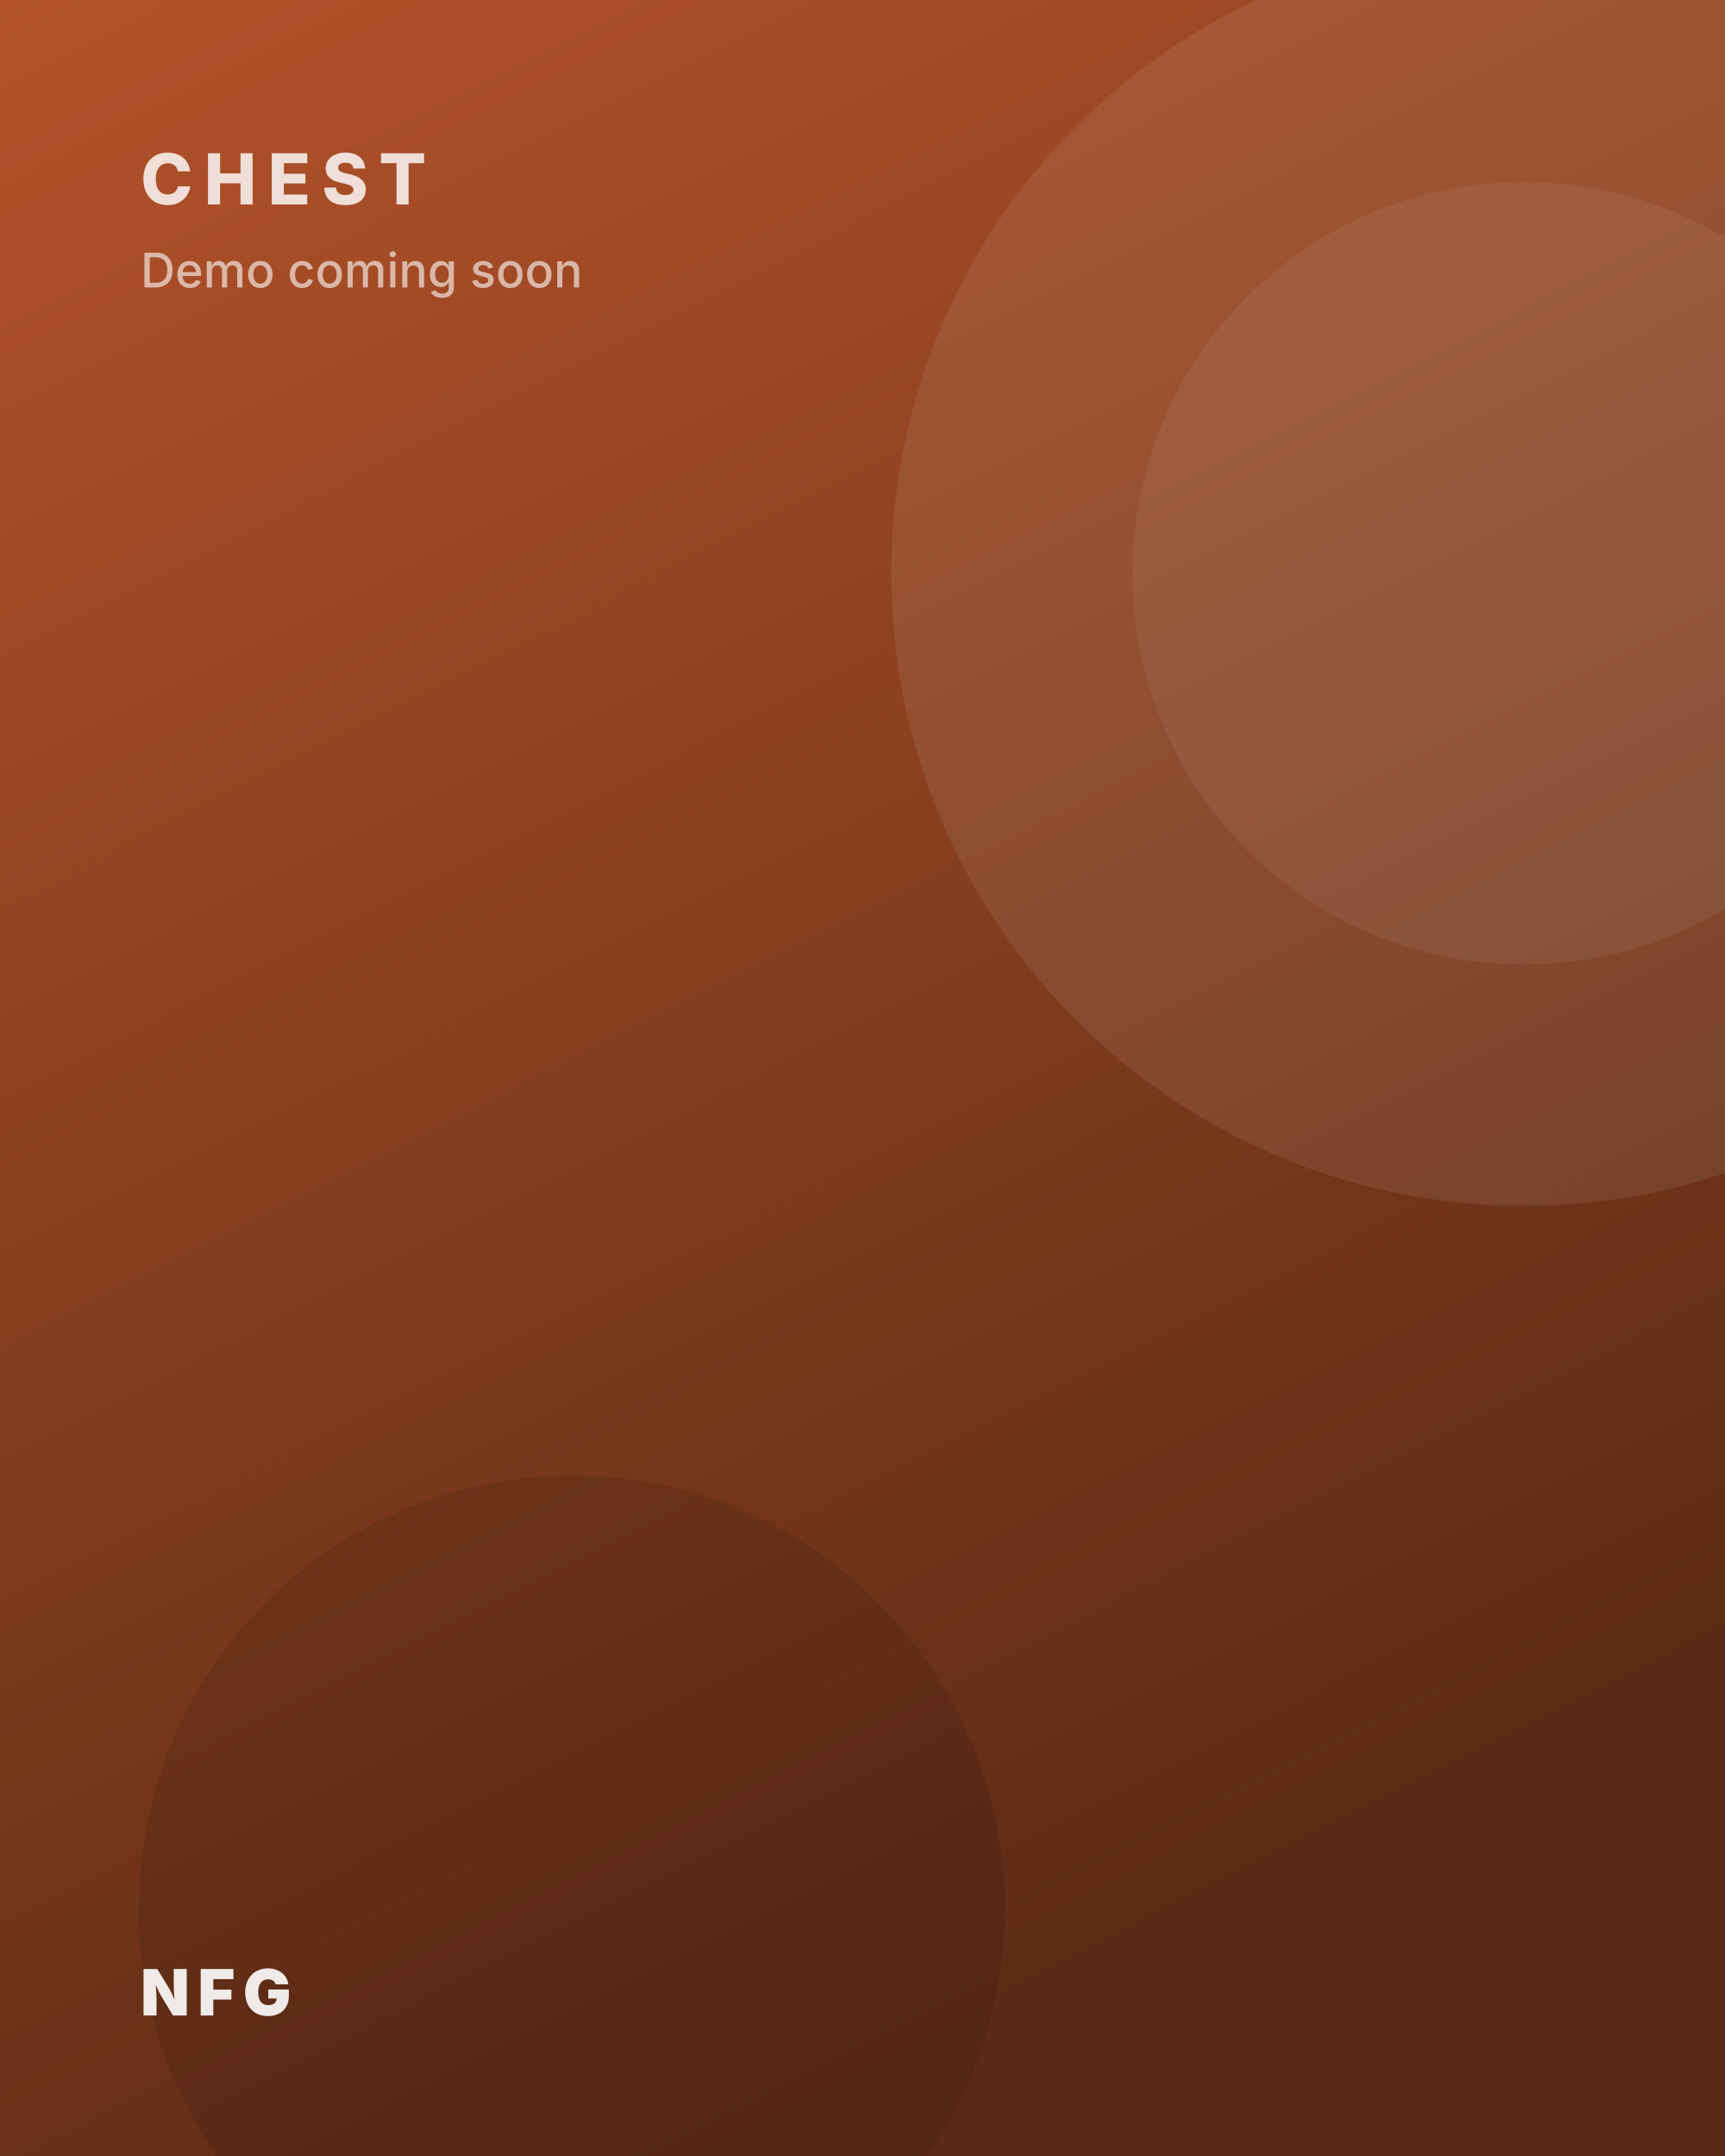
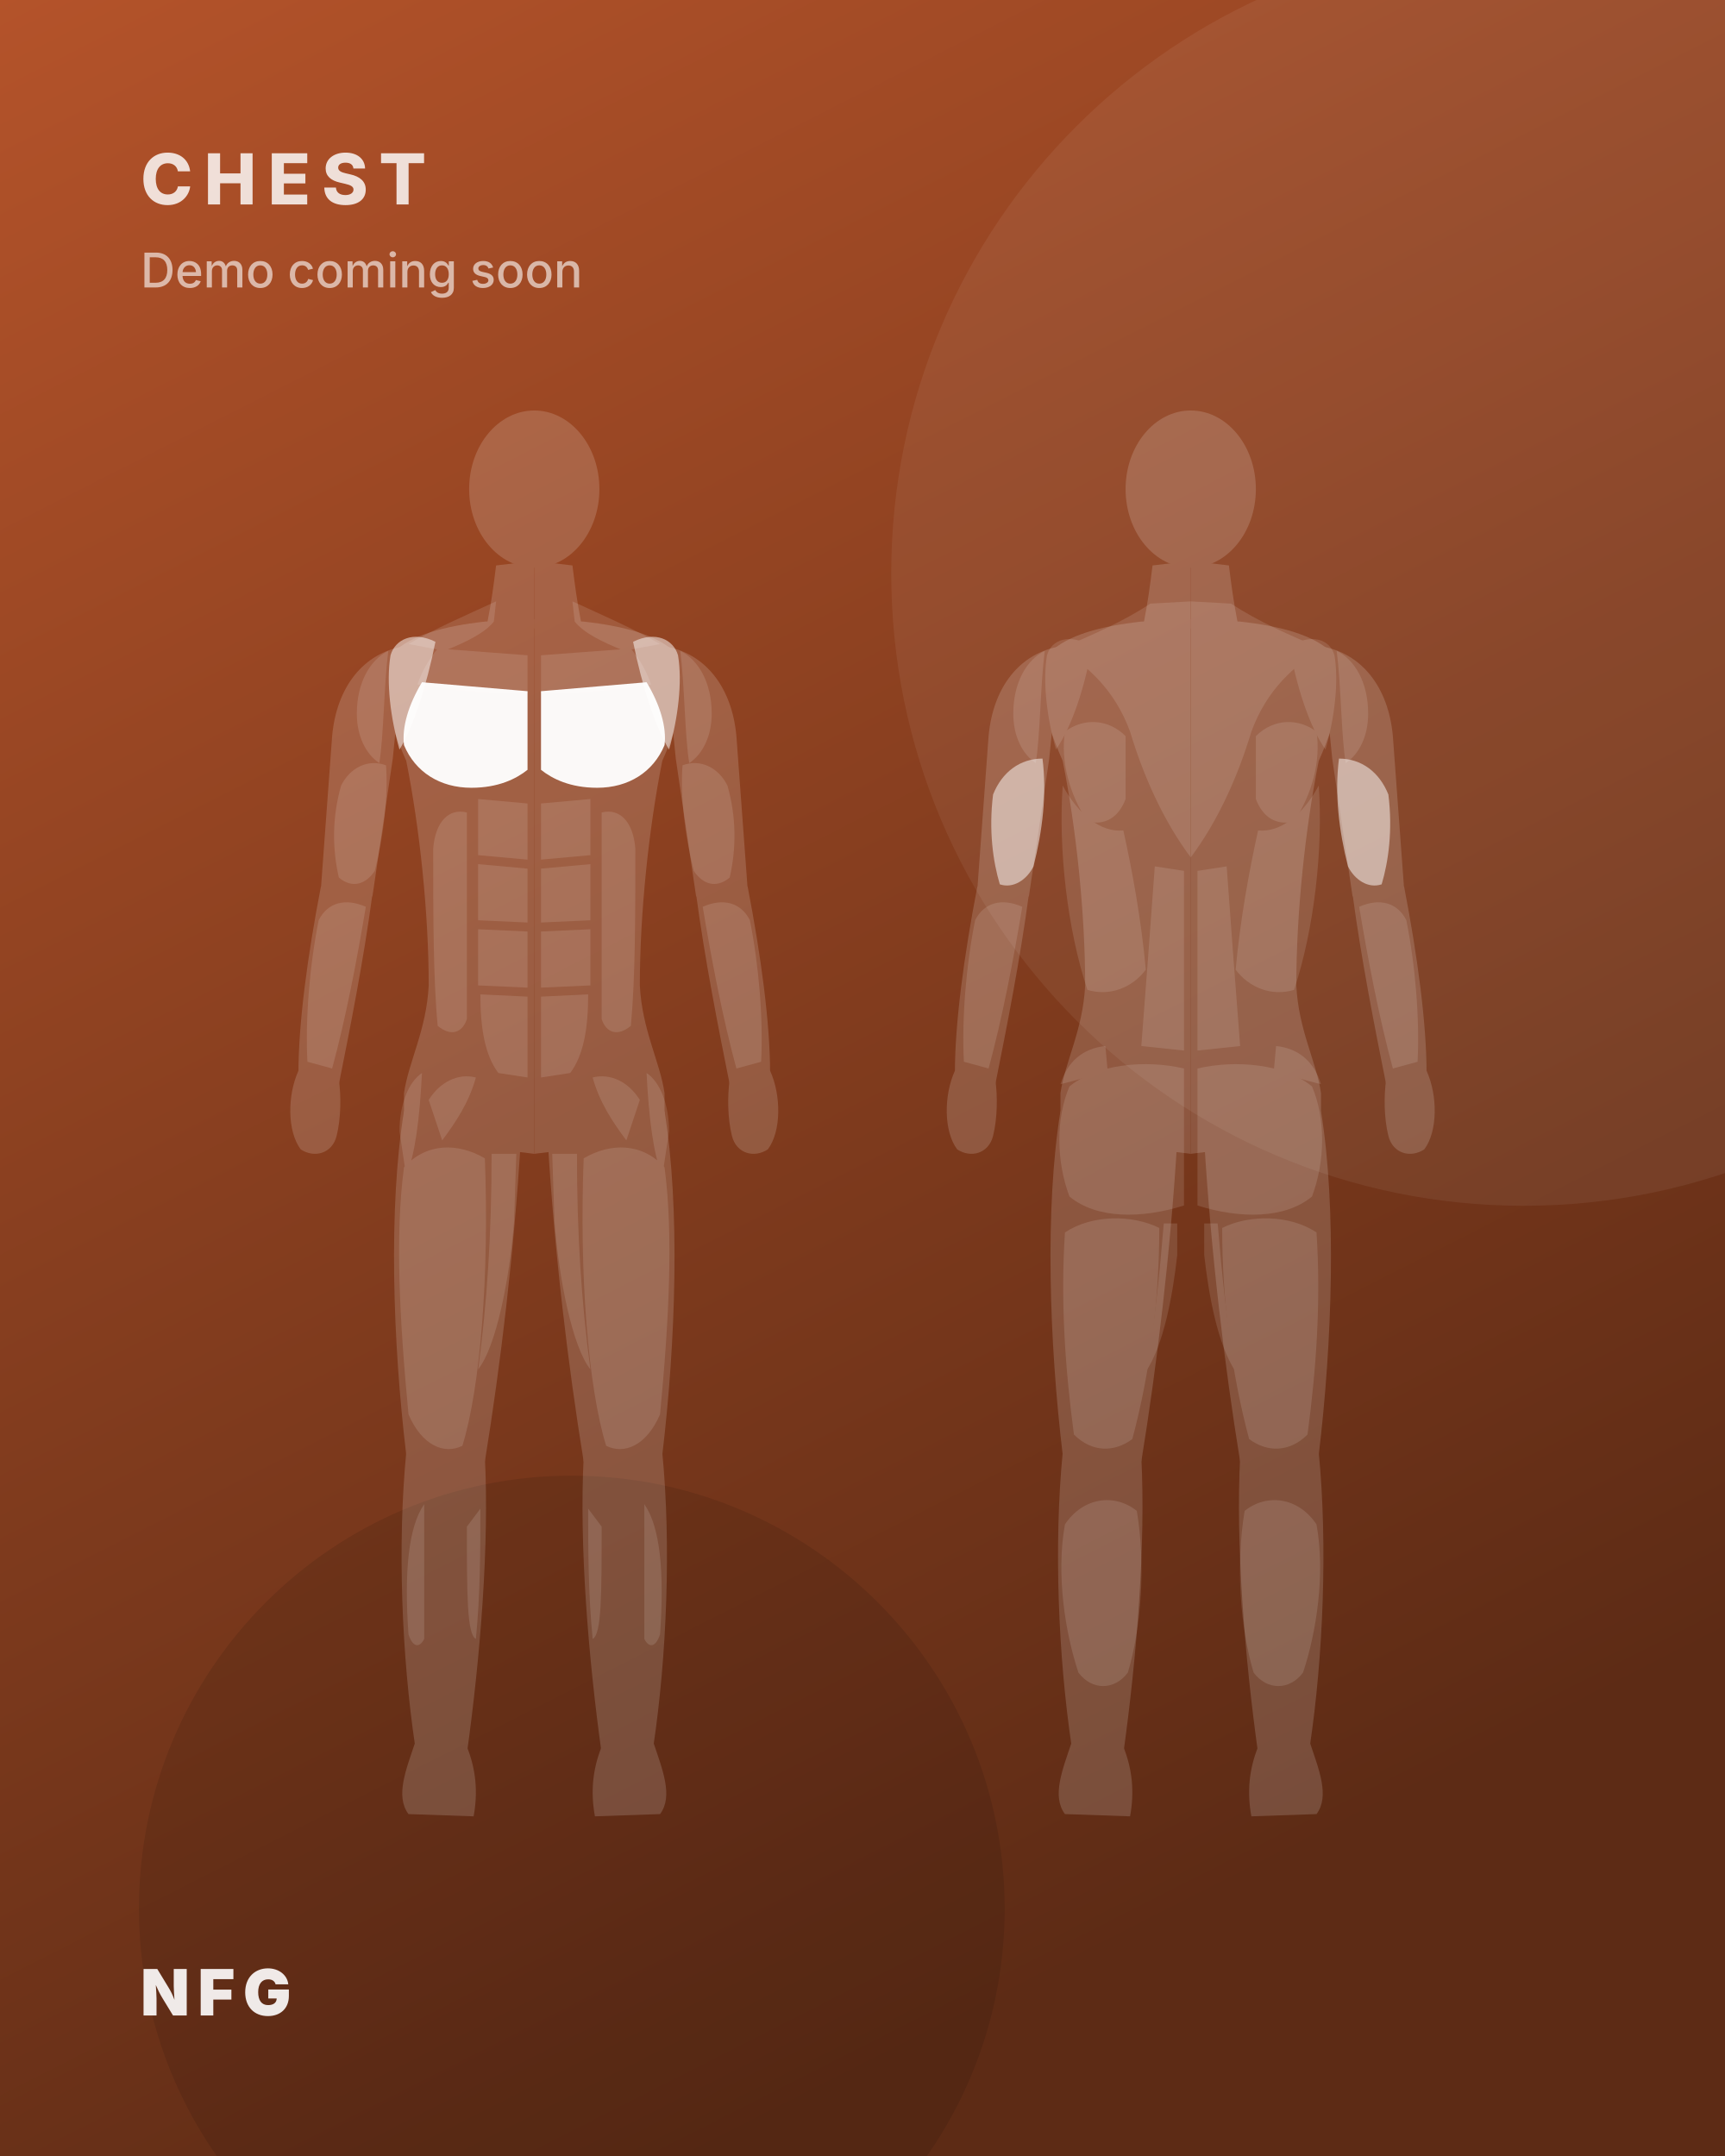
- <svg xmlns="http://www.w3.org/2000/svg" viewBox="0 0 1080 1350" width="1080" height="1350" role="img" aria-label="Dumbbell Bench Press (placeholder image)">
+ <svg xmlns="http://www.w3.org/2000/svg" viewBox="0 0 1080 1350" width="1080" height="1350" role="img" aria-label="Dumbbell Bench Press: muscles worked (placeholder image)">
  <defs>
    <linearGradient id="bg" x1="0" y1="0" x2="0.4" y2="1">
      <stop offset="0" stop-color="#B4532A" />
      <stop offset="1" stop-color="#5D2B15" />
    </linearGradient>
  </defs>
  <rect width="1080" height="1350" fill="url(#bg)" />
-   <circle cx="954" cy="359" r="396" fill="#FFFFFF" fill-opacity="0.08" />
-   <circle cx="954" cy="359" r="245" fill="#FFFFFF" fill-opacity="0.06" />
+   <circle cx="954" cy="359" r="396" fill="#FFFFFF" fill-opacity="0.06" />
  <circle cx="358" cy="1195" r="271" fill="#000000" fill-opacity="0.10" />
+   <g transform="translate(334.5,250.0) scale(1.4062)">
+     <g opacity="0.16">
+       <ellipse cx="0" cy="40" rx="29" ry="35" fill="#FFFFFF" />
+       <path d="M0,72 L17,74 C18,82 19,90 21,100 L0,102 Z" fill="#FFFFFF" />
+       <path d="M0,72 L17,74 C18,82 19,90 21,100 L0,102 Z" fill="#FFFFFF" transform="scale(-1,1)" />
+       <path d="M0,98 L22,99 C40,101 55,105 63,113 C70,121 66,141 57,161 C51,191 47,229 47,261 C48,281 56,295 58,309 L58,322 C40,330 18,334 0,336 Z" fill="#FFFFFF" />
+       <path d="M0,98 L22,99 C40,101 55,105 63,113 C70,121 66,141 57,161 C51,191 47,229 47,261 C48,281 56,295 58,309 L58,322 C40,330 18,334 0,336 Z" fill="#FFFFFF" transform="scale(-1,1)" />
+       <path d="M58,110 C76,113 88,128 90,150 L95,218 C91,227 77,229 72,221 L63,160 Z" fill="#FFFFFF" />
+       <path d="M58,110 C76,113 88,128 90,150 L95,218 C91,227 77,229 72,221 L63,160 Z" fill="#FFFFFF" transform="scale(-1,1)" />
+       <path d="M72,220 L95,217 C101,248 105,278 105,300 L87,305 C82,280 76,250 72,220 Z" fill="#FFFFFF" />
+       <path d="M72,220 L95,217 C101,248 105,278 105,300 L87,305 C82,280 76,250 72,220 Z" fill="#FFFFFF" transform="scale(-1,1)" />
+       <path d="M87,303 L105,299 C110,310 110,326 104,334 C98,338 90,336 88,328 C86,320 86,310 87,303 Z" fill="#FFFFFF" />
+       <path d="M87,303 L105,299 C110,310 110,326 104,334 C98,338 90,336 88,328 C86,320 86,310 87,303 Z" fill="#FFFFFF" transform="scale(-1,1)" />
+       <path d="M6,330 L58,317 C65,360 63,420 57,470 L22,473 C15,430 9,380 6,330 Z" fill="#FFFFFF" />
+       <path d="M6,330 L58,317 C65,360 63,420 57,470 L22,473 C15,430 9,380 6,330 Z" fill="#FFFFFF" transform="scale(-1,1)" />
+       <path d="M22,471 L57,469 C61,510 59,560 53,600 L30,603 C24,560 20,510 22,471 Z" fill="#FFFFFF" />
+       <path d="M22,471 L57,469 C61,510 59,560 53,600 L30,603 C24,560 20,510 22,471 Z" fill="#FFFFFF" transform="scale(-1,1)" />
+       <path d="M30,600 L53,598 C57,610 62,622 56,630 L27,631 C25,620 26,610 30,600 Z" fill="#FFFFFF" />
+       <path d="M30,600 L53,598 C57,610 62,622 56,630 L27,631 C25,620 26,610 30,600 Z" fill="#FFFFFF" transform="scale(-1,1)" />
+     </g>
+     <g opacity="0.12">
+       <path d="M17,90 C30,96 44,102 56,109 L40,112 C30,108 22,104 18,99 Z" fill="#FFFFFF" />
+       <path d="M17,90 C30,96 44,102 56,109 L40,112 C30,108 22,104 18,99 Z" fill="#FFFFFF" transform="scale(-1,1)" />
+       <path d="M65,112 C73,116 79,126 79,140 C79,150 75,158 69,162 C67,150 67,128 65,112 Z" fill="#FFFFFF" />
+       <path d="M65,112 C73,116 79,126 79,140 C79,150 75,158 69,162 C67,150 67,128 65,112 Z" fill="#FFFFFF" transform="scale(-1,1)" />
+       <path d="M3,114 L43,111 C47,116 50,121 52,127 C36,130 18,131 3,131 Z" fill="#FFFFFF" />
+       <path d="M3,114 L43,111 C47,116 50,121 52,127 C36,130 18,131 3,131 Z" fill="#FFFFFF" transform="scale(-1,1)" />
+       <path d="M66,163 C74,160 82,164 86,172 C90,186 90,200 87,213 C81,218 75,216 71,210 C67,194 65,177 66,163 Z" fill="#FFFFFF" />
+       <path d="M66,163 C74,160 82,164 86,172 C90,186 90,200 87,213 C81,218 75,216 71,210 C67,194 65,177 66,163 Z" fill="#FFFFFF" transform="scale(-1,1)" />
+       <path d="M75,226 C84,222 92,224 96,232 C100,252 102,276 101,295 L90,298 C84,276 79,250 75,226 Z" fill="#FFFFFF" />
+       <path d="M75,226 C84,222 92,224 96,232 C100,252 102,276 101,295 L90,298 C84,276 79,250 75,226 Z" fill="#FFFFFF" transform="scale(-1,1)" />
+       <path d="M3,180 L25,178 L25,203 L3,205 Z" fill="#FFFFFF" />
+       <path d="M3,180 L25,178 L25,203 L3,205 Z" fill="#FFFFFF" transform="scale(-1,1)" />
+       <path d="M3,209 L25,207 L25,232 L3,233 Z" fill="#FFFFFF" />
+       <path d="M3,209 L25,207 L25,232 L3,233 Z" fill="#FFFFFF" transform="scale(-1,1)" />
+       <path d="M3,237 L25,236 L25,261 L3,262 Z" fill="#FFFFFF" />
+       <path d="M3,237 L25,236 L25,261 L3,262 Z" fill="#FFFFFF" transform="scale(-1,1)" />
+       <path d="M3,266 L24,265 C24,280 22,292 16,300 L3,302 Z" fill="#FFFFFF" />
+       <path d="M3,266 L24,265 C24,280 22,292 16,300 L3,302 Z" fill="#FFFFFF" transform="scale(-1,1)" />
+       <path d="M30,184 C38,182 44,188 45,200 C45,230 45,258 43,279 C37,284 32,282 30,276 C30,246 30,214 30,184 Z" fill="#FFFFFF" />
+       <path d="M30,184 C38,182 44,188 45,200 C45,230 45,258 43,279 C37,284 32,282 30,276 C30,246 30,214 30,184 Z" fill="#FFFFFF" transform="scale(-1,1)" />
+       <path d="M26,302 C34,300 42,304 47,312 L41,330 C35,322 29,313 26,302 Z" fill="#FFFFFF" />
+       <path d="M26,302 C34,300 42,304 47,312 L41,330 C35,322 29,313 26,302 Z" fill="#FFFFFF" transform="scale(-1,1)" />
+       <path d="M50,300 C56,304 60,314 60,326 L57,346 C53,336 51,320 50,300 Z" fill="#FFFFFF" />
+       <path d="M50,300 C56,304 60,314 60,326 L57,346 C53,336 51,320 50,300 Z" fill="#FFFFFF" transform="scale(-1,1)" />
+       <path d="M22,338 C34,331 48,331 58,342 C62,372 60,410 56,452 C50,466 40,470 32,466 C24,440 20,390 22,338 Z" fill="#FFFFFF" />
+       <path d="M22,338 C34,331 48,331 58,342 C62,372 60,410 56,452 C50,466 40,470 32,466 C24,440 20,390 22,338 Z" fill="#FFFFFF" transform="scale(-1,1)" />
+       <path d="M8,336 L19,336 C19,372 21,402 25,432 C17,422 11,392 9,366 Z" fill="#FFFFFF" />
+       <path d="M8,336 L19,336 C19,372 21,402 25,432 C17,422 11,392 9,366 Z" fill="#FFFFFF" transform="scale(-1,1)" />
+       <path d="M49,492 C56,502 58,522 56,550 C54,556 51,556 49,552 C49,530 49,512 49,492 Z" fill="#FFFFFF" />
+       <path d="M49,492 C56,502 58,522 56,550 C54,556 51,556 49,552 C49,530 49,512 49,492 Z" fill="#FFFFFF" transform="scale(-1,1)" />
+       <path d="M24,494 C24,512 24,532 26,552 C30,550 30,532 30,502 Z" fill="#FFFFFF" />
+       <path d="M24,494 C24,512 24,532 26,552 C30,550 30,532 30,502 Z" fill="#FFFFFF" transform="scale(-1,1)" />
+     </g>
+     <g opacity="0.5">
+       <path d="M44,108 C54,103 62,107 64,114 C66,126 64,142 60,156 C54,146 48,128 44,108 Z" fill="#FFFFFF" />
+       <path d="M44,108 C54,103 62,107 64,114 C66,126 64,142 60,156 C54,146 48,128 44,108 Z" fill="#FFFFFF" transform="scale(-1,1)" />
+     </g>
+     <g opacity="0.96">
+       <path d="M3,130 L50,126 C56,136 59,146 58,154 C53,166 42,173 28,173 C16,173 8,169 3,165 Z" fill="#FFFFFF" />
+       <path d="M3,130 L50,126 C56,136 59,146 58,154 C53,166 42,173 28,173 C16,173 8,169 3,165 Z" fill="#FFFFFF" transform="scale(-1,1)" />
+     </g>
+   </g>
+   <g transform="translate(745.5,250.0) scale(1.4062)">
+     <g opacity="0.16">
+       <ellipse cx="0" cy="40" rx="29" ry="35" fill="#FFFFFF" />
+       <path d="M0,72 L17,74 C18,82 19,90 21,100 L0,102 Z" fill="#FFFFFF" />
+       <path d="M0,72 L17,74 C18,82 19,90 21,100 L0,102 Z" fill="#FFFFFF" transform="scale(-1,1)" />
+       <path d="M0,98 L22,99 C40,101 55,105 63,113 C70,121 66,141 57,161 C51,191 47,229 47,261 C48,281 56,295 58,309 L58,322 C40,330 18,334 0,336 Z" fill="#FFFFFF" />
+       <path d="M0,98 L22,99 C40,101 55,105 63,113 C70,121 66,141 57,161 C51,191 47,229 47,261 C48,281 56,295 58,309 L58,322 C40,330 18,334 0,336 Z" fill="#FFFFFF" transform="scale(-1,1)" />
+       <path d="M58,110 C76,113 88,128 90,150 L95,218 C91,227 77,229 72,221 L63,160 Z" fill="#FFFFFF" />
+       <path d="M58,110 C76,113 88,128 90,150 L95,218 C91,227 77,229 72,221 L63,160 Z" fill="#FFFFFF" transform="scale(-1,1)" />
+       <path d="M72,220 L95,217 C101,248 105,278 105,300 L87,305 C82,280 76,250 72,220 Z" fill="#FFFFFF" />
+       <path d="M72,220 L95,217 C101,248 105,278 105,300 L87,305 C82,280 76,250 72,220 Z" fill="#FFFFFF" transform="scale(-1,1)" />
+       <path d="M87,303 L105,299 C110,310 110,326 104,334 C98,338 90,336 88,328 C86,320 86,310 87,303 Z" fill="#FFFFFF" />
+       <path d="M87,303 L105,299 C110,310 110,326 104,334 C98,338 90,336 88,328 C86,320 86,310 87,303 Z" fill="#FFFFFF" transform="scale(-1,1)" />
+       <path d="M6,330 L58,317 C65,360 63,420 57,470 L22,473 C15,430 9,380 6,330 Z" fill="#FFFFFF" />
+       <path d="M6,330 L58,317 C65,360 63,420 57,470 L22,473 C15,430 9,380 6,330 Z" fill="#FFFFFF" transform="scale(-1,1)" />
+       <path d="M22,471 L57,469 C61,510 59,560 53,600 L30,603 C24,560 20,510 22,471 Z" fill="#FFFFFF" />
+       <path d="M22,471 L57,469 C61,510 59,560 53,600 L30,603 C24,560 20,510 22,471 Z" fill="#FFFFFF" transform="scale(-1,1)" />
+       <path d="M30,600 L53,598 C57,610 62,622 56,630 L27,631 C25,620 26,610 30,600 Z" fill="#FFFFFF" />
+       <path d="M30,600 L53,598 C57,610 62,622 56,630 L27,631 C25,620 26,610 30,600 Z" fill="#FFFFFF" transform="scale(-1,1)" />
+     </g>
+     <g opacity="0.12">
+       <path d="M0,90 L18,91 C30,99 44,105 58,111 C46,119 34,129 27,148 C21,168 12,188 0,204 Z" fill="#FFFFFF" />
+       <path d="M0,90 L18,91 C30,99 44,105 58,111 C46,119 34,129 27,148 C21,168 12,188 0,204 Z" fill="#FFFFFF" transform="scale(-1,1)" />
+       <path d="M44,110 C54,104 62,107 64,114 C66,126 64,142 60,156 C53,146 47,128 44,110 Z" fill="#FFFFFF" />
+       <path d="M44,110 C54,104 62,107 64,114 C66,126 64,142 60,156 C53,146 47,128 44,110 Z" fill="#FFFFFF" transform="scale(-1,1)" />
+       <path d="M65,112 C73,116 79,126 79,140 C79,150 75,158 69,162 C67,150 67,128 65,112 Z" fill="#FFFFFF" />
+       <path d="M65,112 C73,116 79,126 79,140 C79,150 75,158 69,162 C67,150 67,128 65,112 Z" fill="#FFFFFF" transform="scale(-1,1)" />
+       <path d="M29,150 C37,142 48,142 56,148 C58,161 54,176 46,188 C38,190 32,186 29,178 Z" fill="#FFFFFF" />
+       <path d="M29,150 C37,142 48,142 56,148 C58,161 54,176 46,188 C38,190 32,186 29,178 Z" fill="#FFFFFF" transform="scale(-1,1)" />
+       <path d="M30,192 C40,193 50,185 57,172 C59,200 55,236 46,263 C36,266 26,262 20,254 C22,232 26,210 30,192 Z" fill="#FFFFFF" />
+       <path d="M30,192 C40,193 50,185 57,172 C59,200 55,236 46,263 C36,266 26,262 20,254 C22,232 26,210 30,192 Z" fill="#FFFFFF" transform="scale(-1,1)" />
+       <path d="M3,210 L16,208 C18,236 20,262 22,288 L3,290 Z" fill="#FFFFFF" />
+       <path d="M3,210 L16,208 C18,236 20,262 22,288 L3,290 Z" fill="#FFFFFF" transform="scale(-1,1)" />
+       <path d="M75,226 C84,222 92,224 96,232 C100,252 102,276 101,295 L90,298 C84,276 79,250 75,226 Z" fill="#FFFFFF" />
+       <path d="M75,226 C84,222 92,224 96,232 C100,252 102,276 101,295 L90,298 C84,276 79,250 75,226 Z" fill="#FFFFFF" transform="scale(-1,1)" />
+       <path d="M38,288 C48,289 55,295 58,305 C50,303 43,301 37,299 Z" fill="#FFFFFF" />
+       <path d="M38,288 C48,289 55,295 58,305 C50,303 43,301 37,299 Z" fill="#FFFFFF" transform="scale(-1,1)" />
+       <path d="M3,298 C20,294 42,296 54,306 C60,320 60,339 54,355 C42,365 22,365 3,359 Z" fill="#FFFFFF" />
+       <path d="M3,298 C20,294 42,296 54,306 C60,320 60,339 54,355 C42,365 22,365 3,359 Z" fill="#FFFFFF" transform="scale(-1,1)" />
+       <path d="M14,369 C26,363 44,363 56,371 C58,401 56,431 52,461 C44,469 34,469 26,463 C18,433 14,401 14,369 Z" fill="#FFFFFF" />
+       <path d="M14,369 C26,363 44,363 56,371 C58,401 56,431 52,461 C44,469 34,469 26,463 C18,433 14,401 14,369 Z" fill="#FFFFFF" transform="scale(-1,1)" />
+       <path d="M6,367 L12,367 C14,391 16,411 20,433 C12,421 8,399 6,381 Z" fill="#FFFFFF" />
+       <path d="M6,367 L12,367 C14,391 16,411 20,433 C12,421 8,399 6,381 Z" fill="#FFFFFF" transform="scale(-1,1)" />
+       <path d="M24,495 C34,487 48,489 56,501 C60,523 56,549 50,567 C44,575 34,575 28,567 C22,547 20,519 24,495 Z" fill="#FFFFFF" />
+       <path d="M24,495 C34,487 48,489 56,501 C60,523 56,549 50,567 C44,575 34,575 28,567 C22,547 20,519 24,495 Z" fill="#FFFFFF" transform="scale(-1,1)" />
+     </g>
+     <g opacity="0.5">
+       <path d="M66,160 C76,160 84,166 88,176 C90,192 88,206 85,216 C79,218 73,214 70,208 C66,192 64,176 66,160 Z" fill="#FFFFFF" />
+       <path d="M66,160 C76,160 84,166 88,176 C90,192 88,206 85,216 C79,218 73,214 70,208 C66,192 64,176 66,160 Z" fill="#FFFFFF" transform="scale(-1,1)" />
+     </g>
+   </g>
  <text x="88" y="128" fill="#FFFFFF" fill-opacity="0.82" font-family="Inter, 'Helvetica Neue', Helvetica, Arial, sans-serif" font-size="44" font-weight="800" letter-spacing="7">CHEST</text>
  <text x="88" y="180" fill="#FFFFFF" fill-opacity="0.6" font-family="Inter, 'Helvetica Neue', Helvetica, Arial, sans-serif" font-size="30" font-weight="500">Demo coming soon</text>
  <text x="88" y="1262" fill="#FFFFFF" fill-opacity="0.9" font-family="Inter, 'Helvetica Neue', Helvetica, Arial, sans-serif" font-size="40" font-weight="900" letter-spacing="5">NFG</text>
</svg>
